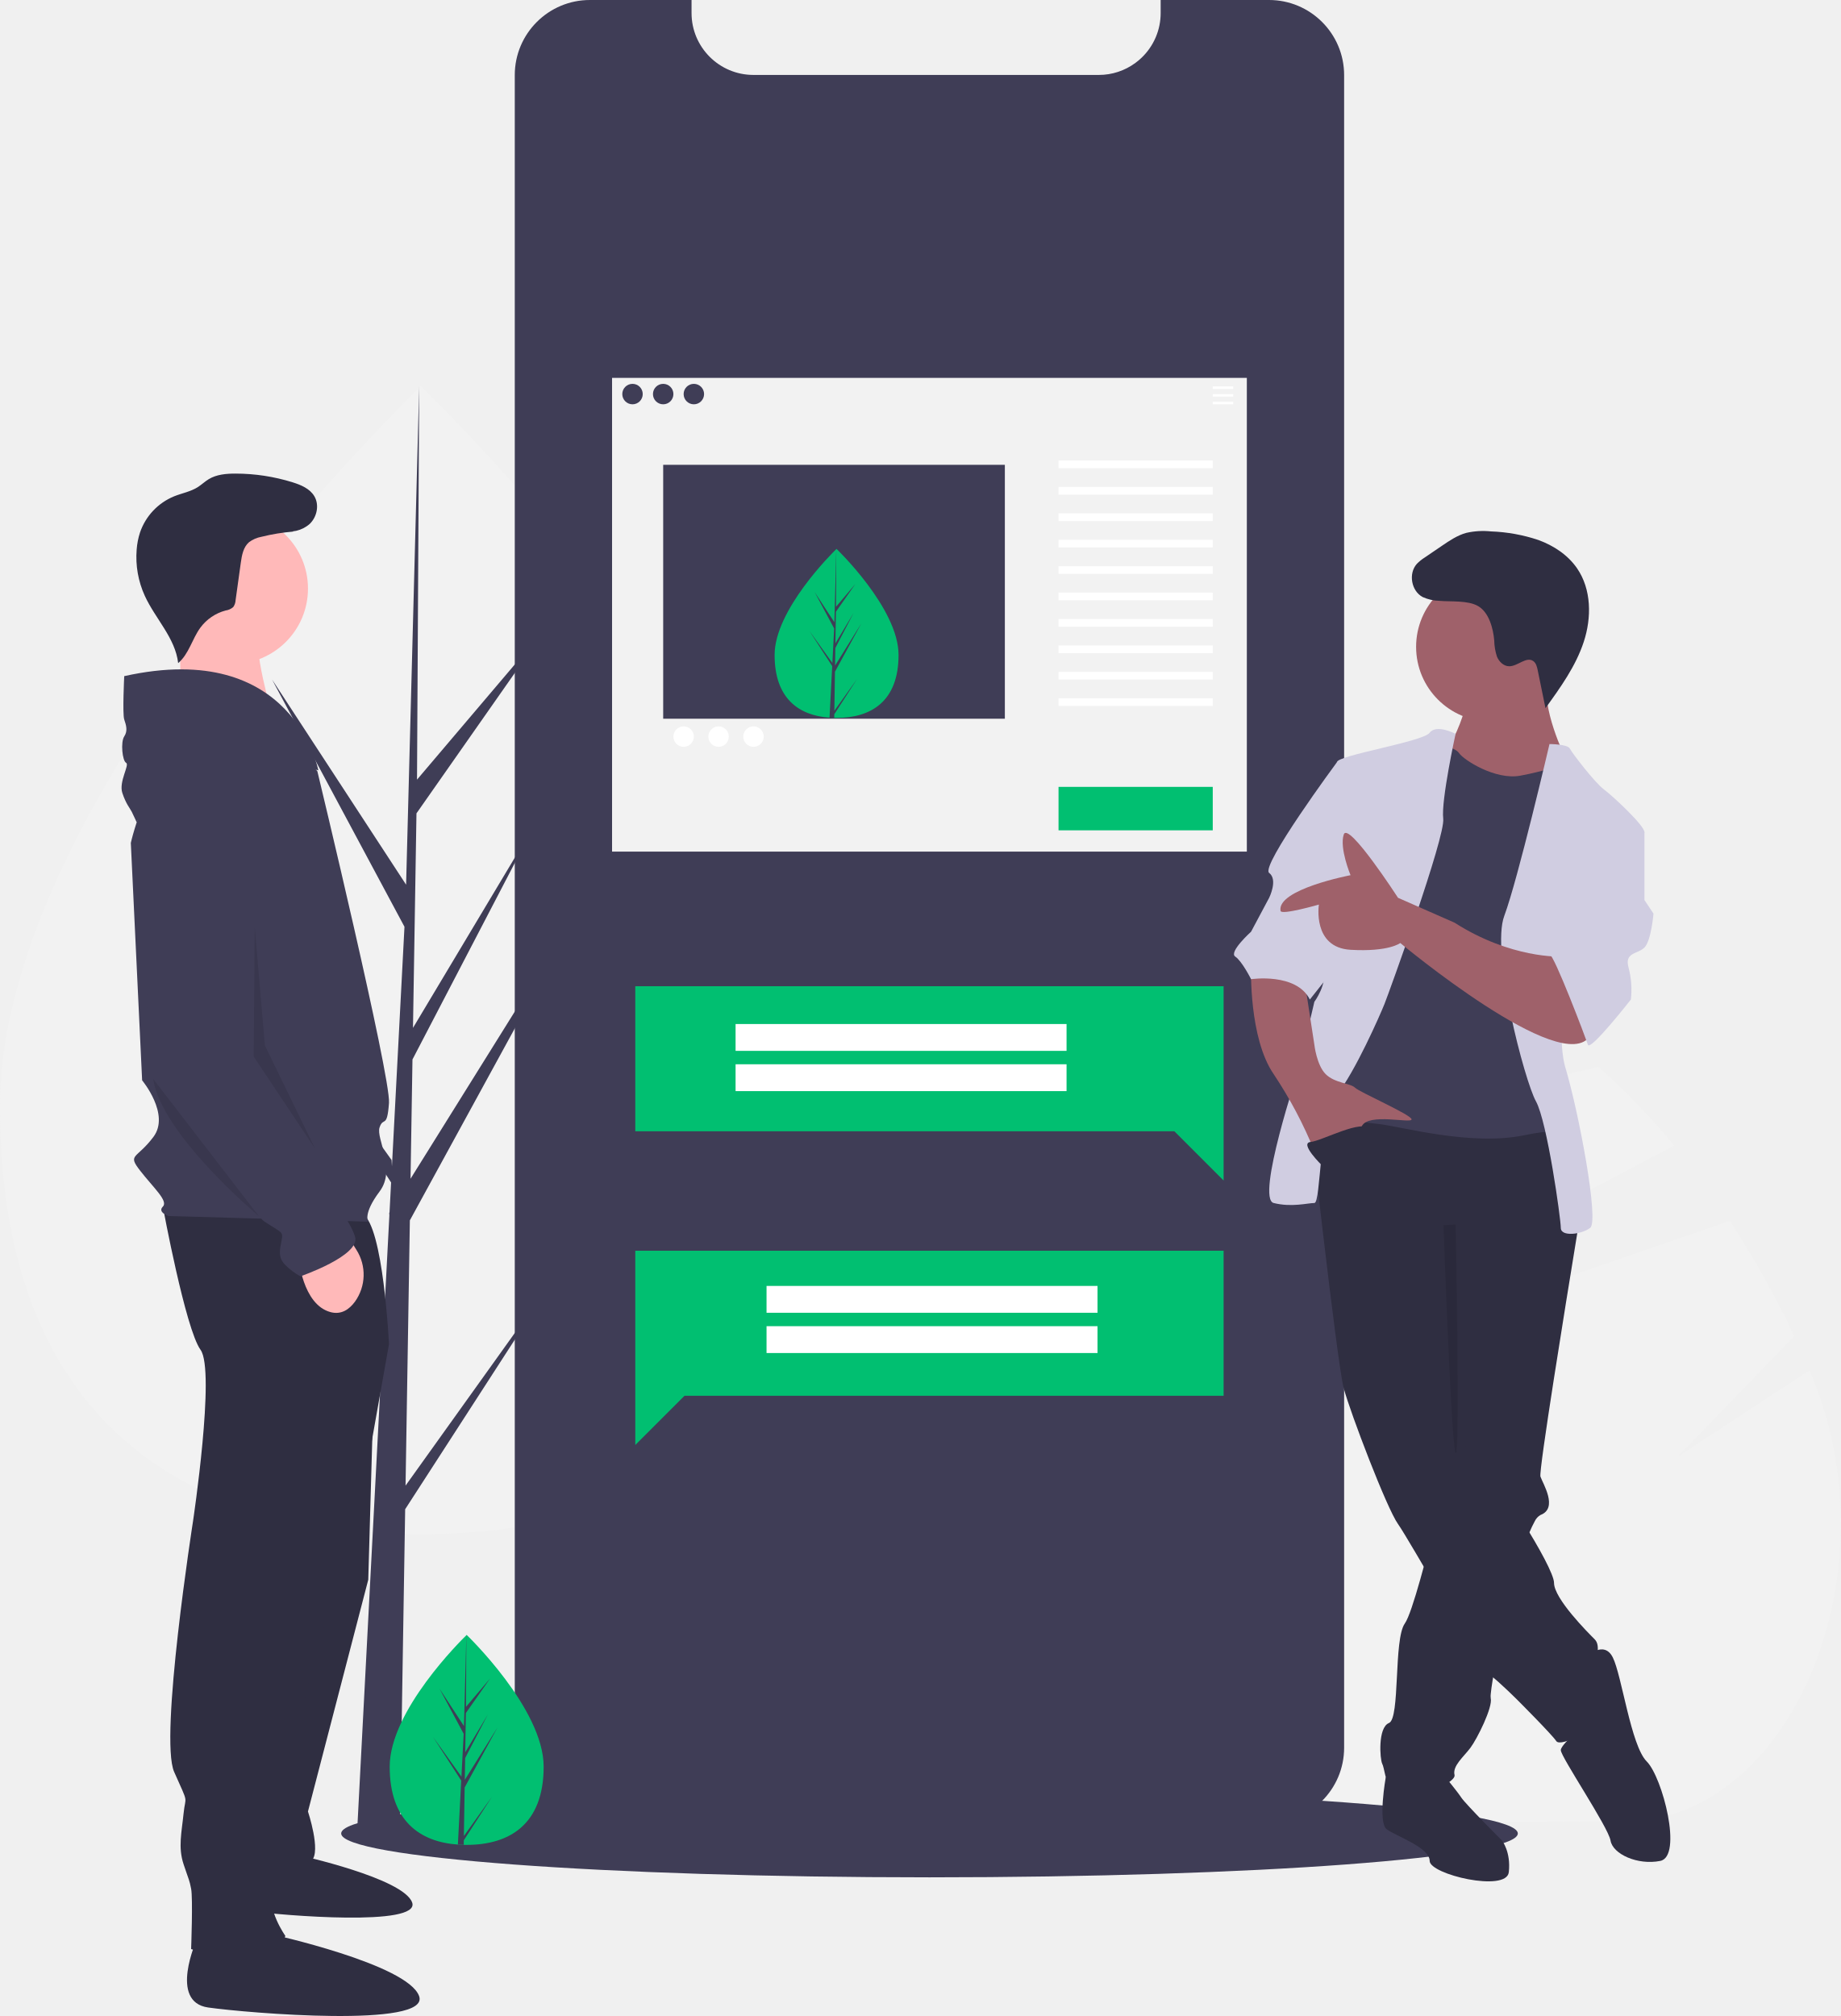
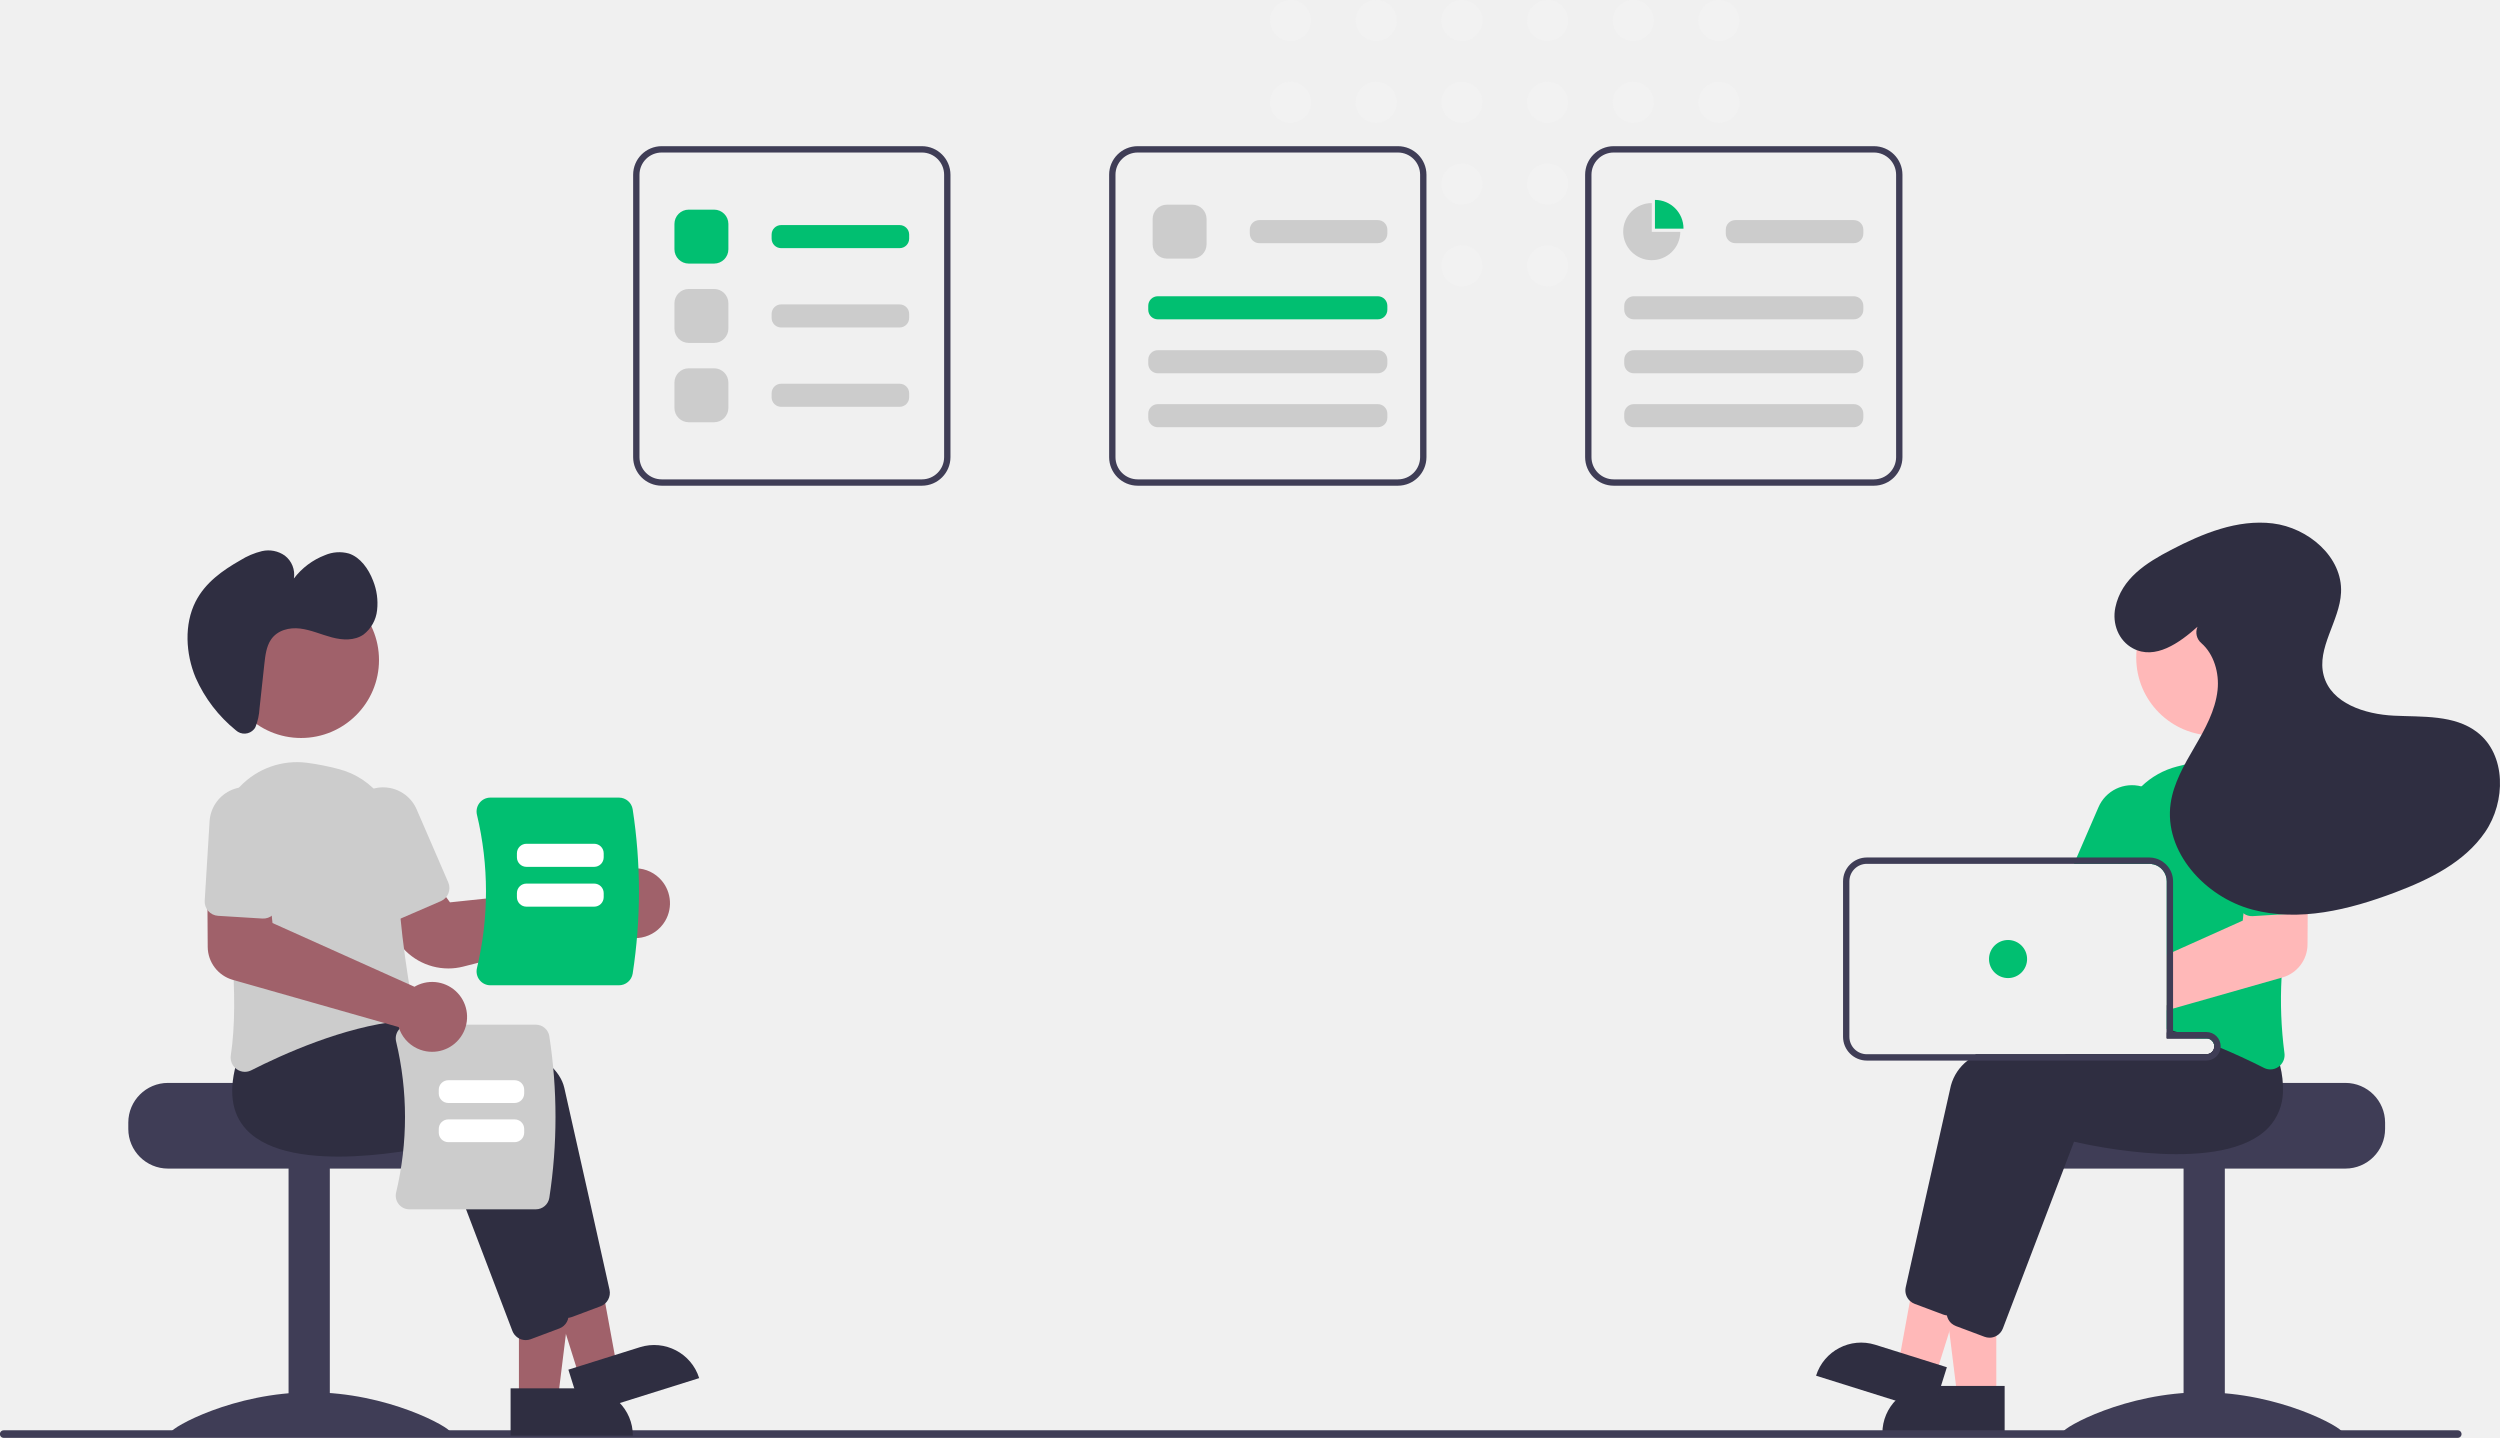
- <svg xmlns="http://www.w3.org/2000/svg" id="b3476446-c29b-489b-91f9-6dd64a8ef5f6" data-name="Layer 1" width="713.367" height="781.276" viewBox="0 0 713.367 781.276">
-   <path d="M872.748,765.287l-229.215.759c-60.81-18.272-110.632-81.736-110.947-176.887a269.465,269.465,0,0,1,3.238-42.812l184.622-41.478,142.424-31.995a283.261,283.261,0,0,1,29.256,30.419l-136.191,71.912L691.689,609.132l72.194-24.907,149.843-51.694a363.37,363.37,0,0,1,24.916,44.672L893.432,623.928l51.144-33.482q.328.769.653,1.541C977.643,668.937,937.426,765.073,872.748,765.287Z" transform="translate(-243.3163 -59.36223)" fill="#f2f2f2" />
-   <path d="M835.08,451.338c-34.663,9.955-77.279,22.533-121.095,35.607-63.351,18.908-129.209,38.861-177.155,53.447l.031-.171a65.899,65.899,0,0,1,12.16-28.225c35.517-46.179,80.743-78.439,131.077-90.419h.004a188.907,188.907,0,0,1,43.202-5.154C763.349,416.291,801.281,428.851,835.08,451.338Z" transform="translate(-243.3163 -59.36223)" fill="#f2f2f2" />
-   <ellipse cx="360.217" cy="710.536" rx="228" ry="17" fill="#3f3d56" />
-   <path d="M569.533,488.16c0,122.839-73.026,165.73-163.108,165.73S243.316,610.999,243.316,488.16,406.425,209.049,406.425,209.049,569.533,365.321,569.533,488.16Z" transform="translate(-243.3163 -59.36223)" fill="#f2f2f2" />
-   <polygon points="157.167 575.737 158.837 472.932 228.358 345.747 159.099 456.805 159.85 410.579 207.763 318.562 160.048 398.346 160.048 398.347 161.399 315.208 212.706 241.951 161.611 302.134 162.455 149.687 157.152 351.5 157.588 343.174 105.424 263.329 156.751 359.156 151.891 452.008 151.746 449.543 91.61 365.517 151.564 458.25 150.956 469.862 150.847 470.036 150.897 470.99 138.566 706.562 155.041 706.562 157.018 584.884 216.825 492.38 157.167 575.737" fill="#3f3d56" />
-   <path d="M764.22,88.492V736.692a29.139,29.139,0,0,1-29.13,29.11h-263.15a29.079,29.079,0,0,1-29.13-29.11V88.492a29.127,29.127,0,0,1,29.13-29.13h39.38v5.05a23.987,23.987,0,0,0,23.98,23.99h133.84a23.789,23.789,0,0,0,14.22-4.68,22.285,22.285,0,0,0,2.36-1.98,23.917,23.917,0,0,0,7.4-17.33v-5.05h41.97A29.121,29.121,0,0,1,764.22,88.492Z" transform="translate(-243.3163 -59.36223)" fill="#3f3d56" />
-   <path d="M591.543,313.163c.009,18.089-10.742,24.41-24.006,24.416q-.462 0-.92-.01-.922-.019-1.825-.083c-11.972-.842-21.277-7.477-21.285-24.3-.008-17.41,22.232-39.391,23.9-41.017l.003-.001c.063-.062.096-.093.096-.093S591.534,295.075,591.543,313.163Z" transform="translate(-243.3163 -59.36223)" fill="#01bf71" />
-   <path d="M566.661,334.812l8.779-12.278-8.8,13.625-.023,1.409q-.922-.019-1.825-.083l.938-18.097-.007-.14.016-.027.089-1.71-8.835-13.651,8.861,12.37.022.363.708-13.673-7.565-14.107,7.657,11.704.731-28.348.003-.094,0,.093-.113,22.356,7.518-8.866-7.55,10.792-.193,12.243,7.022-11.752L567.044,310.492l-.107,6.808L577.127,300.94l-10.229,18.734Z" transform="translate(-243.3163 -59.36223)" fill="#3f3d56" />
-   <polygon points="474.198 484.701 246.198 484.701 246.198 506.979 246.198 540.906 246.198 559.994 265.287 540.906 474.198 540.906 474.198 484.701" fill="#01bf71" />
-   <rect x="297.065" y="498.348" width="128.267" height="10.4" fill="#fff" />
-   <rect x="297.065" y="513.948" width="128.267" height="10.4" fill="#fff" />
-   <polygon points="246.198 382.201 474.198 382.201 474.198 404.479 474.198 438.406 474.198 457.494 455.11 438.406 246.198 438.406 246.198 382.201" fill="#01bf71" />
-   <rect x="285.065" y="396.848" width="128.267" height="10.4" fill="#fff" />
-   <rect x="285.065" y="412.448" width="128.267" height="10.4" fill="#fff" />
-   <path d="M480.515,205.808V389.4h246V205.808Zm31.699,2.311a3.962,3.962,0,1,1-3.962,3.962A3.962,3.962,0,0,1,512.214,208.119Zm-23.774,7.925a3.962,3.962,0,1,1,3.962-3.962A3.962,3.962,0,0,1,488.439,216.044Zm7.925-3.962a3.962,3.962,0,1,1,3.962,3.962A3.962,3.962,0,0,1,496.364,212.082ZM632.737,337.889H500.327v-98.4H632.737Z" transform="translate(-243.3163 -59.36223)" fill="#f2f2f2" />
-   <rect x="469.99" y="149.748" width="7.925" height="0.991" fill="#fff" />
-   <rect x="469.99" y="152.72" width="7.925" height="0.991" fill="#fff" />
-   <rect x="469.99" y="155.691" width="7.925" height="0.991" fill="#fff" />
-   <rect x="410.224" y="178.475" width="59.766" height="2.972" fill="#fff" />
-   <rect x="410.224" y="188.712" width="59.766" height="2.972" fill="#fff" />
-   <rect x="410.224" y="198.948" width="59.766" height="2.972" fill="#fff" />
-   <rect x="410.224" y="209.184" width="59.766" height="2.972" fill="#fff" />
-   <rect x="410.224" y="219.42" width="59.766" height="2.972" fill="#fff" />
-   <rect x="410.224" y="229.656" width="59.766" height="2.972" fill="#fff" />
-   <rect x="410.224" y="239.893" width="59.766" height="2.972" fill="#fff" />
-   <rect x="410.224" y="250.129" width="59.766" height="2.972" fill="#fff" />
-   <rect x="410.224" y="260.365" width="59.766" height="2.972" fill="#fff" />
-   <rect x="410.224" y="270.601" width="59.766" height="2.972" fill="#fff" />
-   <circle cx="264.935" cy="285.461" r="3.962" fill="#fff" />
-   <circle cx="278.473" cy="285.461" r="3.962" fill="#fff" />
-   <circle cx="292.012" cy="285.461" r="3.962" fill="#fff" />
-   <rect x="410.224" y="304.942" width="59.766" height="16.84" fill="#01bf71" />
-   <path d="M388.223,594.882l-2.191,76.68-23.369,89.826s5.112,15.336,1.461,18.988-20.448,10.224-20.448,10.224L357.551,599.264Z" transform="translate(-243.3163 -59.36223)" fill="#2f2e41" />
-   <path d="M337.486,780.001s-8.334,18.334,3.334,20.001,65.559,6.111,62.226-3.334-43.892-18.334-43.892-18.334Z" transform="translate(-243.3163 -59.36223)" fill="#2f2e41" />
-   <path d="M306.431,526.965s8.763,47.469,14.606,55.502-2.921,66.456-2.921,66.456-13.145,83.983-7.303,97.128,4.382,8.763,3.651,16.066-2.191,13.145,0,19.718,2.191,5.842,2.921,9.494,0,23.369,0,23.369,31.402,10.954,36.514-5.112c0,0-7.303-10.224-5.112-18.257a97.258,97.258,0,0,0,3.651-24.83V751.164L386.032,625.554l8.033-45.278s-2.191-46.008-10.224-50.39S306.431,526.965,306.431,526.965Z" transform="translate(-243.3163 -59.36223)" fill="#2f2e41" />
-   <path d="M319.576,811.048s-10.954,24.1,4.382,26.29,86.174,8.033,81.792-4.382-57.693-24.1-57.693-24.1Z" transform="translate(-243.3163 -59.36223)" fill="#2f2e41" />
-   <circle cx="90.143" cy="228.099" r="29.212" fill="#ffb9b9" />
-   <path d="M312.932,300.37l.544,37.305,35.814.121s-9.089-29.203-5.018-35.31S312.932,300.37,312.932,300.37Z" transform="translate(-243.3163 -59.36223)" fill="#ffb9b9" />
-   <path d="M366.314,358.269s-25.56-32.863-45.278-18.988-27.021,46.738-27.021,46.738l4.382,92.016s10.954,13.145,4.382,21.909-10.224,6.573-5.112,13.145,10.954,11.685,8.763,13.875,2.191,3.651,2.191,3.651l77.411,2.191s-2.191-2.921,4.382-11.685-1.461-20.448,0-24.83,2.921.73,3.651-9.494S366.314,358.269,366.314,358.269Z" transform="translate(-243.3163 -59.36223)" fill="#3f3d56" />
-   <path d="M359.011,546.683s1.461,18.257,12.415,21.178c4.108,1.095,7.189-.993,9.435-4.031a17.935,17.935,0,0,0,.573-20.121l-2.706-4.329Z" transform="translate(-243.3163 -59.36223)" fill="#ffb9b9" />
-   <path d="M291.46,321.389s-.73,14.606,0,16.797,1.461,4.382,0,6.573-.73,9.494.73,10.224-2.921,7.303-1.461,11.685,2.921,5.842,3.651,7.303,1.907,4.077,1.907,4.077,21.463-45.704,38.989-34.75,31.402,14.606,31.402,14.606S357.186,306.783,291.46,321.389Z" transform="translate(-243.3163 -59.36223)" fill="#3f3d56" />
-   <path d="M323.227,355.348s-23.369,2.191-21.909,32.863-2.191,78.871-2.191,78.871,40.166,61.344,46.738,65.726,7.303,3.651,6.573,7.303-1.461,6.573,1.461,9.494a25.217,25.217,0,0,0,5.842,4.382s23.369-8.033,21.178-15.336-12.415-18.988-12.415-18.988-17.527-28.481-18.257-32.863-.73-3.651-2.921-5.842-8.033-10.954-8.033-15.336V451.746l6.123-74.151a21.496,21.496,0,0,0-5.701-16.648C336.24,357.311,330.987,354.416,323.227,355.348Z" transform="translate(-243.3163 -59.36223)" fill="#3f3d56" />
-   <path d="M352.298,264.934a11.903,11.903,0,0,0,11.03-2.525c2.855-2.713,3.814-7.412,1.783-10.786-1.754-2.913-5.165-4.338-8.411-5.351a74.47,74.47,0,0,0-22.117-3.374c-3.576-.001-7.309.304-10.369,2.154-1.514.915-2.796,2.173-4.293,3.116-2.752,1.734-6.057,2.311-9.079,3.516a23.29,23.29,0,0,0-13.273,14.056,28.065,28.065,0,0,0-1.29,6.602,36.175,36.175,0,0,0,3.156,17.931c4.075,8.885,11.831,16.356,12.926,26.069,4.175-3.505,5.399-9.383,8.632-13.772a17.856,17.856,0,0,1,9.748-6.616,5.676,5.676,0,0,0,2.952-1.319,4.89,4.89,0,0,0,.924-2.66l2.004-14.431c.408-2.937.959-6.147,3.213-8.073a11.423,11.423,0,0,1,4.786-2.077,77.185,77.185,0,0,1,12.492-2.037" transform="translate(-243.3163 -59.36223)" fill="#2f2e41" />
-   <path d="M302.68,477.514l40.996,53.201S305.926,499.159,302.68,477.514Z" transform="translate(-243.3163 -59.36223)" opacity="0.1" />
-   <polygon points="98.713 359.249 98.325 409.493 122.135 445.208 102.654 405.164 98.713 359.249" opacity="0.1" />
-   <path d="M785.104,751.623l-4.745-3.525s-3.141,17.544.364,20.172,16.647,7.009,16.647,12.266,29.789,12.266,30.666,4.381-2.628-12.266-2.628-12.266-14.019-14.019-15.771-16.647-6.133-7.885-6.133-7.885Z" transform="translate(-243.3163 -59.36223)" fill="#2f2e41" />
-   <path d="M855.197,533.459s-.131.771-.359,2.182c-.21,1.253-.499,3.023-.85,5.204-3.68,22.456-14.413,88.562-13.686,90.744.876,2.628,7.009,12.266,0,14.895a5.435,5.435,0,0,0-2.182,2.374,50.924,50.924,0,0,0-3.706,8.744c-4.179,12.126-8.648,31.533-11.232,44.973-1.13,5.905-1.901,10.654-2.129,13.142a7.146,7.146,0,0,0-.026,1.735c.876,3.505-5.257,15.771-7.885,19.276s-7.009,7.009-6.133,10.514-21.904,13.142-24.532,7.009-2.628-9.638-3.505-11.39-1.752-14.019,2.628-15.771,1.752-32.418,6.133-38.551c1.463-2.041,3.697-8.954,6.037-17.269.92-3.259,1.849-6.729,2.76-10.207,3.697-14.255,6.974-28.598,6.974-28.598l-.876-102.511,48.189-6.133,1.235,2.725,2.462,5.406Z" transform="translate(-243.3163 -59.36223)" fill="#2f2e41" />
-   <path d="M857.826,701.682s7.009-7.009,10.514,0,7.009,34.17,13.142,40.303,14.019,36.799,5.257,38.551-18.399-2.628-19.276-7.885-19.276-32.418-19.276-35.046S860.454,725.338,860.454,725.338Z" transform="translate(-243.3163 -59.36223)" fill="#2f2e41" />
-   <path d="M750.058,485.27s11.39,102.511,14.019,112.149,16.647,46.436,21.028,52.57,32.418,56.074,35.923,58.703,10.514,9.638,10.514,9.638,13.142,13.142,14.895,15.771,16.647-5.257,17.523-10.514-.876-14.019-1.752-17.523,1.752-8.762-.876-11.39-15.771-15.771-15.771-21.904-22.78-42.056-31.542-49.941-7.009-21.028-7.009-21.028V548.354l48.189-14.895s-2.628-42.056-8.762-42.056S759.696,477.385,750.058,485.27Z" transform="translate(-243.3163 -59.36223)" fill="#2f2e41" />
-   <circle cx="577.711" cy="250.676" r="28.913" fill="#9f616a" />
-   <path d="M811.389,332.818s-3.505,13.142-7.885,16.647,11.39,18.399,11.39,18.399l29.789,1.752,5.257-16.647s-9.638-19.276-7.009-31.542S811.389,332.818,811.389,332.818Z" transform="translate(-243.3163 -59.36223)" fill="#9f616a" />
-   <path d="M799.123,347.713s7.885.876,9.638,3.505,14.019,10.514,23.656,8.762,15.771-4.381,17.523-3.505,5.257,19.276,5.257,19.276l-9.638,28.037,1.752,77.102,2.628,21.028s5.257-7.009-15.771-2.628-48.189-3.505-56.95-4.381-23.656-3.505-24.532-8.762S755.315,461.614,755.315,461.614l14.019-58.703L778.095,371.37Z" transform="translate(-243.3163 -59.36223)" fill="#3f3d56" />
-   <path d="M807.41,343.759s-7.411-3.931-10.04-.426-35.923,8.762-35.923,11.39-7.009,73.597-5.257,79.731-3.505,13.142-3.505,13.142l-6.133,26.285s-16.647,49.941-9.638,51.693,13.142,0,15.771,0,1.752-33.294,8.762-42.056,16.647-30.666,18.399-35.046,23.656-64.836,22.78-71.845S807.41,343.759,807.41,343.759Z" transform="translate(-243.3163 -59.36223)" fill="#d0cde1" />
-   <path d="M843.807,347.713s7.009,0,7.885,1.752,9.638,13.142,13.142,15.771,15.771,14.019,15.771,16.647-25.409,21.904-25.409,21.904-10.514,51.693-5.257,69.217,13.142,59.579,9.638,62.207-11.39,3.505-11.39,0-5.257-41.18-9.638-49.065-17.523-57.827-12.266-71.845S843.807,347.713,843.807,347.713Z" transform="translate(-243.3163 -59.36223)" fill="#d0cde1" />
-   <path d="M728.154,434.453s-.876,27.161,8.762,41.18A166.505,166.505,0,0,1,752.686,505.422s15.771-4.381,18.399-9.638,19.276-.876,19.276-2.628-20.152-10.514-21.904-12.266-7.885-1.752-11.39-5.257-4.381-11.39-4.381-11.39l-3.505-22.78Z" transform="translate(-243.3163 -59.36223)" fill="#9f616a" />
-   <path d="M801.113,292.211a16.662,16.662,0,0,1-6.484-1.485c-4.405-2.375-5.573-9.14-2.22-12.855a16.613,16.613,0,0,1,3.08-2.477l6.66-4.533c2.946-2.005,5.961-4.043,9.396-4.988a29.332,29.332,0,0,1,9.606-.567A64.906,64.906,0,0,1,839.551,268.652c5.873,2.156,11.352,5.763,14.909,10.909,5.639,8.159,5.716,19.163,2.611,28.582s-9.005,17.621-14.818,25.657l-3.016-14.717c-.269-1.311-.616-2.747-1.706-3.523-2.71-1.928-6.024,2.031-9.35,2.005-2.137-.016-3.931-1.774-4.741-3.752a21.379,21.379,0,0,1-1.05-6.296c-.397-4.509-1.973-10.782-6.242-13.268C812.168,291.933,805.585,292.617,801.113,292.211Z" transform="translate(-243.3163 -59.36223)" fill="#2f2e41" />
-   <path d="M802.735,534.166s2.959,85.595,4.712,88.223,0-88.492,0-88.492Z" transform="translate(-243.3163 -59.36223)" opacity="0.1" />
-   <path d="M768.457,354.722h-7.009s-29.789,40.303-26.285,42.932,0,9.638,0,9.638l-7.009,13.142s-8.762,7.885-6.133,9.638,6.133,8.762,6.133,8.762,17.523-2.628,22.78,7.885l11.364-14.346Z" transform="translate(-243.3163 -59.36223)" fill="#d0cde1" />
-   <path d="M848.188,430.072s-19.276.876-41.18-13.142l-21.904-9.638s-19.276-29.789-21.028-24.532,2.628,15.771,2.628,15.771S738,404,739.583,412.381c.326,1.726,14.855-2.461,14.855-2.461s-2.628,16.647,12.266,17.523,19.276-2.628,19.276-2.628,63.084,52.57,73.597,35.923S848.188,430.072,848.188,430.072Z" transform="translate(-243.3163 -59.36223)" fill="#9f616a" />
-   <path d="M870.968,378.379l9.638,3.505v26.285l3.505,5.257s-.876,10.514-3.505,13.142-7.885,1.752-6.133,7.885a33.209,33.209,0,0,1,.876,12.266s-15.771,20.152-16.647,17.523-13.142-35.046-14.895-35.046,17.523-50.817,17.523-50.817Z" transform="translate(-243.3163 -59.36223)" fill="#d0cde1" />
-   <path d="M755.753,511.117s-9.059-8.762-4.53-9.2,20.301-9.2,22.929-4.819S755.753,511.117,755.753,511.117Z" transform="translate(-243.3163 -59.36223)" fill="#2f2e41" />
-   <path d="M454.006,744.009c0,22.469-13.356,30.314-29.834,30.314q-.573,0-1.143-.013c-.763-.016-1.52-.053-2.267-.104-14.871-1.052-26.424-9.301-26.424-30.197,0-21.625,27.634-48.912,29.71-50.932l.004-.004c.08-.078.12-.116.12-.116S454.006,721.541,454.006,744.009Z" transform="translate(-243.3163 -59.36223)" fill="#01bf71" />
-   <path d="M423.085,770.886,433.997,755.639,423.058,772.56l-.029,1.75c-.763-.016-1.52-.053-2.267-.104l1.176-22.479-.009-.175.02-.033.111-2.123L411.094,732.434l11.001,15.37.025.451.889-16.985-9.388-17.528,9.503,14.547.925-35.212.004-.12v.116l-.154,27.767,9.347-11.008-9.385,13.4L423.613,738.44l8.727-14.594-8.763,16.832-.138,8.454,12.669-20.313-12.717,23.263Z" transform="translate(-243.3163 -59.36223)" fill="#3f3d56" />
+ <svg xmlns="http://www.w3.org/2000/svg" id="bf042621-51ff-4860-a13c-709397cb72f6" data-name="Layer 1" width="787.827" height="453.112" viewBox="0 0 787.827 453.112">
+   <circle cx="406.691" cy="6.467" r="6.467" fill="#f2f2f2" />
+   <circle cx="406.691" cy="32.24" r="6.467" fill="#f2f2f2" />
+   <circle cx="433.691" cy="6.467" r="6.467" fill="#f2f2f2" />
+   <circle cx="433.691" cy="32.24" r="6.467" fill="#f2f2f2" />
+   <circle cx="460.691" cy="6.467" r="6.467" fill="#f2f2f2" />
+   <circle cx="460.691" cy="32.24" r="6.467" fill="#f2f2f2" />
+   <circle cx="460.691" cy="58.013" r="6.467" fill="#f2f2f2" />
+   <circle cx="460.691" cy="83.787" r="6.467" fill="#f2f2f2" />
+   <circle cx="487.691" cy="6.467" r="6.467" fill="#f2f2f2" />
+   <circle cx="487.691" cy="32.24" r="6.467" fill="#f2f2f2" />
+   <circle cx="487.691" cy="58.013" r="6.467" fill="#f2f2f2" />
+   <circle cx="487.691" cy="83.787" r="6.467" fill="#f2f2f2" />
+   <circle cx="514.691" cy="6.467" r="6.467" fill="#f2f2f2" />
+   <circle cx="514.691" cy="32.24" r="6.467" fill="#f2f2f2" />
+   <circle cx="541.691" cy="6.467" r="6.467" fill="#f2f2f2" />
+   <circle cx="541.691" cy="32.24" r="6.467" fill="#f2f2f2" />
+   <path d="M945.2,564.702H897.191c0,1.38-49.48,2.5-49.48,2.5a12.86,12.86,0,0,0-2.11,2,12.41,12.41,0,0,0-2.9,8v2a12.505,12.505,0,0,0,12.5,12.5h90a12.511,12.511,0,0,0,12.5-12.5v-2A12.517,12.517,0,0,0,945.2,564.702Z" transform="translate(-206.0863 -223.444)" fill="#3f3d56" />
+   <rect x="688.109" y="367.762" width="13" height="84" fill="#3f3d56" />
+   <path d="M944.196,674.749c0,1.405-19.699.543-44,.543s-44,.861-44-.543,19.699-12.543,44-12.543S944.196,673.345,944.196,674.749Z" transform="translate(-206.0863 -223.444)" fill="#3f3d56" />
+   <polygon points="629.1 440.257 616.84 440.256 611.007 392.968 629.102 392.969 629.1 440.257" fill="#ffb8b8" />
+   <path d="M608.083,436.753h23.644a0,0,0,0,1,0,0v14.887a0,0,0,0,1,0,0H593.196a0,0,0,0,1,0,0v0A14.887,14.887,0,0,1,608.083,436.753Z" fill="#2f2e41" />
+   <polygon points="609.962 433.414 598.265 429.743 606.857 382.878 624.121 388.296 609.962 433.414" fill="#ffb8b8" />
+   <path d="M794.615,648.193h23.644a0,0,0,0,1,0,0v14.887a0,0,0,0,1,0,0H779.728a0,0,0,0,1,0,0v0A14.887,14.887,0,0,1,794.615,648.193Z" transform="translate(26.87877 -432.5975) rotate(17.42262)" fill="#2f2e41" />
+   <path d="M912.367,556.505a37.871,37.871,0,0,0-1.52-7.02l-2.29-2.88-5.96-7.48-.26.01c-.44.02-2.271.12-5.1.34h-.03c-1.75.14-3.89.32-6.32.55-.64.07-1.31.13-2,.2v10.44h12.5a2.504,2.504,0,0,1,2.48,2.18c.01.11.02.21.02.32a2.501,2.501,0,0,1-2.5,2.5h-72.6a28.406,28.406,0,0,0-2.66,2,14.882,14.882,0,0,0-5.25,7.86c-4.24,18.64-11.97,53.4-14.25,63.61a4.538,4.538,0,0,0,1.35,4.28,4.436,4.436,0,0,0,1.47.91l9.02,3.38a4.793,4.793,0,0,0,1.15.27c.05,0,.09.01.14.01a2.614,2.614,0,0,0,.28.01,4.532,4.532,0,0,0,4.21-2.9l7.12-18.68,10.97-28.8,4.34-11.39c5.03,1.18,47.23,10.52,61.36-4.53a16.068,16.068,0,0,0,3.24-5.11A20.802,20.802,0,0,0,912.367,556.505Z" transform="translate(-206.0863 -223.444)" fill="#2f2e41" />
+   <path d="M924.607,559.225c-.22-.89-.47-1.81-.76-2.74l-8.25-10.36-.26.01c-.521.03-2.99.16-6.78.47-4.3.36-10.31.94-17.06,1.85-.2.02-.41.05-.61.08-.66.09-1.33.18-2,.28v1.85h12.5a2.504,2.504,0,0,1,2.48,2.18c.01.11.02.21.02.32a2.501,2.501,0,0,1-2.5,2.5H857.207c-1.93.63-3.79,1.29-5.57,2-9.34,3.7-16.33,8.55-17.76,14.86-.48,2.12-1.01,4.45-1.57,6.93-2.08,9.22-4.61,20.51-6.9,30.77v.01c-.47,2.12-.94,4.18-1.39,6.18-1.91,8.6-3.53,15.89-4.39,19.72-.02.11-.04.21-.06.32v.02a4.667,4.667,0,0,0,.28,2.29l.01.01v.01a4.43,4.43,0,0,0,1.3,1.79,4.593,4.593,0,0,0,1.29.75l9.02,3.38a4.58,4.58,0,0,0,1.57.29,4.435,4.435,0,0,0,2.15-.55,4.501,4.501,0,0,0,2.06-2.35l19.42-50.96,3.01-7.91c5.03,1.18,47.23,10.51,61.36-4.53a16.891,16.891,0,0,0,4.48-11.07A29.686,29.686,0,0,0,924.607,559.225Z" transform="translate(-206.0863 -223.444)" fill="#2f2e41" />
+   <path d="M923.497,471.005c-.16-.19-.33-.38-.51-.56a24.472,24.472,0,0,0-20.97-7.39,79.362,79.362,0,0,0-9.91,1.95,24.981,24.981,0,0,0-11.18,6.27,24.414,24.414,0,0,0-7.41,18.2c.04,1.37.05,2.77.03,4.19,0,.66-.01,1.33-.02,2h9.86a5.32,5.32,0,0,1,1.27.15,5.511,5.511,0,0,1,4.23,5.35v46.52c.67.19,1.34.38,2,.58.21.07.41.13.61.19.23.07.46.14.68.21q3.045.945,5.95,2h3.26a2.504,2.504,0,0,1,2.48,2.18c.68.27,1.34.54,1.99.81,2.31.96,4.5,1.92,6.51,2.85,2.71,1.24,5.12,2.42,7.14,3.45a4.587,4.587,0,0,0,2.05.5,4.404,4.404,0,0,0,2.6-.86,5.531,5.531,0,0,0,.45-.37,4.505,4.505,0,0,0,1.37-3.98,128.087,128.087,0,0,1-.9-23.7c.28-6.65.88-13.47,1.66-20.06.42-3.57.89-7.07,1.38-10.44.47-3.22.97-6.31,1.46-9.23A24.607,24.607,0,0,0,923.497,471.005Z" transform="translate(-206.0863 -223.444)" fill="#01bf71" />
+   <path d="M882.507,471.825a11.859,11.859,0,0,0-1.58-.55,11.499,11.499,0,0,0-13.54,6.53l-6.87,15.86-.86,2h23.73a5.32,5.32,0,0,1,1.27.15l.8-1.85,3.04-7.02A11.512,11.512,0,0,0,882.507,471.825Z" transform="translate(-206.0863 -223.444)" fill="#01bf71" />
+   <circle cx="697.756" cy="207.242" r="24.561" fill="#ffb8b8" />
+   <path d="M928.117,501.045l-14.02.38-1.02,9.85-.23,2.28-21.96,9.86-2,.9v17.53l2-.57,6.32-1.8h.03l27.84-7.93.32-.09a10.879,10.879,0,0,0,7.86-10.35l.07-11.63.06-8.57Z" transform="translate(-206.0863 -223.444)" fill="#ffb8b8" />
+   <path d="M932.677,481.565a11.502,11.502,0,0,0-22.96,1.41l1.53,24.96a4.486,4.486,0,0,0,1.83,3.34,4.435,4.435,0,0,0,2.94.87l10.72-.66,3.25-.2a4.385,4.385,0,0,0,3.1-1.51,3.137,3.137,0,0,0,.24-.3,4.469,4.469,0,0,0,.88-2.96Z" transform="translate(-206.0863 -223.444)" fill="#01bf71" />
+   <path d="M892.177,548.665h-1.29v-.13c-.66.09-1.33.18-2,.28v1.85h9.24Q895.217,549.615,892.177,548.665Zm0,0h-1.29v-.13c-.66.09-1.33.18-2,.28v1.85h9.24Q895.217,549.615,892.177,548.665Zm9.21,0h-10.5v-47.5a7.511,7.511,0,0,0-5.43-7.2,7.051,7.051,0,0,0-2.07-.3h-89a7.509,7.509,0,0,0-7.5,7.5v49a7.503,7.503,0,0,0,7.5,7.5h107a4.505,4.505,0,0,0,4.47-4.01,3.903,3.903,0,0,0,.03-.49A4.507,4.507,0,0,0,901.387,548.665Zm2.5,4.5a2.501,2.501,0,0,1-2.5,2.5h-107a5.503,5.503,0,0,1-5.5-5.5v-49a5.503,5.503,0,0,1,5.5-5.5h89a5.32,5.32,0,0,1,1.27.15,5.511,5.511,0,0,1,4.23,5.35v49.5h12.5a2.504,2.504,0,0,1,2.48,2.18C903.877,552.955,903.887,553.055,903.887,553.165Zm-11.71-4.5h-1.29v-.13c-.66.09-1.33.18-2,.28v1.85h9.24Q895.217,549.615,892.177,548.665Z" transform="translate(-206.0863 -223.444)" fill="#3f3d56" />
+   <circle cx="632.797" cy="302.223" r="6" fill="#01bf71" />
+   <path d="M898.598,420.943c-5.705,5.096-13.354,10.566-20.339,6.833-4.587-2.452-6.629-7.828-5.558-12.917,1.926-9.152,9.838-14.097,17.499-18.095,9.959-5.197,20.949-9.729,32.1-8.378s22.047,10.566,21.521,21.787c-.423,9.024-7.792,17.442-5.459,26.169,2.348,8.783,13.008,12.184,22.089,12.631s19.077-.327,26.28,5.219c9.189,7.076,9.042,21.872,2.5,31.449s-17.588,14.966-28.439,19.063c-14.376,5.428-30.177,9.349-45.017,5.359s-27.83-18.227-25.654-33.439c.919-6.425,4.3-12.193,7.562-17.805s6.544-11.463,7.229-17.917c.571-5.379-1.138-11.316-5.105-14.781a4.437,4.437,0,0,1-1.256-5.067Z" transform="translate(-206.0863 -223.444)" fill="#2f2e41" />
+   <path d="M207.277,676.556H980.571a1.191,1.191,0,1,0,0-2.381H207.277a1.191,1.191,0,1,0,0,2.381Z" transform="translate(-206.0863 -223.444)" fill="#3f3d56" />
+   <path d="M246.516,577.202v2a12.511,12.511,0,0,0,12.5,12.5h90a12.505,12.505,0,0,0,12.5-12.5v-2a12.41,12.41,0,0,0-2.9-8,12.86,12.86,0,0,0-2.11-2s-49.48-1.12-49.48-2.5H259.016A12.517,12.517,0,0,0,246.516,577.202Z" transform="translate(-206.0863 -223.444)" fill="#3f3d56" />
+   <rect x="297.021" y="591.206" width="13" height="84" transform="translate(400.9559 1042.968) rotate(-180)" fill="#3f3d56" />
+   <path d="M260.021,674.749c0,1.405,19.699.543,44,.543s44,.861,44-.543-19.699-12.543-44-12.543S260.021,673.345,260.021,674.749Z" transform="translate(-206.0863 -223.444)" fill="#3f3d56" />
+   <polygon points="163.53 441.018 175.79 441.018 181.622 393.73 163.528 393.731 163.53 441.018" fill="#a0616a" />
+   <path d="M366.99,660.959h38.531a0,0,0,0,1,0,0v14.887a0,0,0,0,1,0,0H381.876a14.887,14.887,0,0,1-14.887-14.887v0A0,0,0,0,1,366.99,660.959Z" transform="translate(566.4541 1113.343) rotate(179.9974)" fill="#2f2e41" />
+   <polygon points="182.668 434.176 194.365 430.505 185.773 383.64 168.509 389.058 182.668 434.176" fill="#a0616a" />
+   <path d="M386.544,648.955h38.531a0,0,0,0,1,0,0V663.841a0,0,0,0,1,0,0H401.43a14.887,14.887,0,0,1-14.887-14.887v0a0,0,0,0,1,0,0Z" transform="translate(783.451 937.7315) rotate(162.5774)" fill="#2f2e41" />
+   <path d="M380.552,635.855,358.125,576.984c-5.031,1.182-47.227,10.519-61.359-4.528-4.843-5.157-5.788-12.629-2.808-22.208l8.248-10.364.256.014c3.118.164,76.435,4.273,81.461,26.389,4.238,18.645,11.977,53.405,14.247,63.615a4.516,4.516,0,0,1-2.814,5.184l-9.019,3.382a4.462,4.462,0,0,1-1.572.286A4.513,4.513,0,0,1,380.552,635.855Z" transform="translate(-206.0863 -223.444)" fill="#2f2e41" />
+   <path d="M367.552,642.855,345.125,583.984c-5.032,1.182-47.227,10.518-61.359-4.528-4.843-5.157-5.788-12.629-2.808-22.208l8.248-10.364.256.014c3.118.164,76.435,4.273,81.461,26.389,4.238,18.645,11.977,53.405,14.247,63.615a4.516,4.516,0,0,1-2.814,5.184l-9.019,3.382a4.462,4.462,0,0,1-1.572.286A4.513,4.513,0,0,1,367.552,642.855Z" transform="translate(-206.0863 -223.444)" fill="#2f2e41" />
+   <path d="M347.379,528.637a19.196,19.196,0,0,1-16.485-9.372l-7.123-12.066,16.929-9.253,7.188,9.856,48.774-5.139a10.559,10.559,0,0,1,.799-1.234h0a11.016,11.016,0,0,1,7.873-4.314,10.893,10.893,0,0,1,8.493,3.012A11.023,11.023,0,0,1,415.688,513.692a11.004,11.004,0,0,1-16.113,3.151,10.402,10.402,0,0,1-.823-.7l-46.715,11.911A18.837,18.837,0,0,1,347.379,528.637Z" transform="translate(-206.0863 -223.444)" fill="#a0616a" />
+   <path d="M280.641,560.356a4.507,4.507,0,0,1-1.819-4.349c2.782-18.343-.419-44.619-3.595-63.433A24.795,24.795,0,0,1,302.787,463.813a79.868,79.868,0,0,1,9.913,1.954h0a24.596,24.596,0,0,1,18.582,24.468c-.475,18.154,3.211,40.806,4.818,49.701a4.519,4.519,0,0,1-.834,3.511,4.392,4.392,0,0,1-3.095,1.75c-17.808,1.817-37.012,10.502-46.875,15.517a4.501,4.501,0,0,1-2.05.501A4.429,4.429,0,0,1,280.641,560.356Z" transform="translate(-206.0863 -223.444)" fill="#ccc" />
+   <path d="M328.712,513.045a4.471,4.471,0,0,1-2.474-2.397l-9.931-22.942a11.5,11.5,0,1,1,21.107-9.136l9.932,22.942a4.506,4.506,0,0,1-2.342,5.917l-12.848,5.562a4.469,4.469,0,0,1-3.444.055Z" transform="translate(-206.0863 -223.444)" fill="#ccc" />
+   <circle cx="94.873" cy="208.003" r="24.561" fill="#a0616a" />
+   <path d="M286.117,453.268a3.974,3.974,0,0,1-5.69.327,44.426,44.426,0,0,1-12.672-16.549c-3.193-7.611-3.661-16.899-.027-24.033,3.072-6.031,8.587-9.87,14.092-13.007a22.993,22.993,0,0,1,6.848-2.894,8.994,8.994,0,0,1,7.154,1.407,7.544,7.544,0,0,1,2.878,7.227,22.354,22.354,0,0,1,9.802-7.357,11.365,11.365,0,0,1,7.554-.506c3.536,1.18,6.153,4.75,7.609,8.586a19.141,19.141,0,0,1,1.255,9.264,11.129,11.129,0,0,1-4.269,7.671c-2.884,1.99-6.599,1.788-9.953.907s-6.609-2.374-10.021-2.79-7.194.486-9.227,3.53c-1.432,2.143-1.769,4.967-2.061,7.658l-1.519,13.999a18.548,18.548,0,0,1-1.278,5.84A3.251,3.251,0,0,1,286.117,453.268Z" transform="translate(-206.0863 -223.444)" fill="#2f2e41" />
+   <path d="M374.954,604.538H335.082a4.247,4.247,0,0,1-3.355-1.626,4.318,4.318,0,0,1-.807-3.705,102.328,102.328,0,0,0-0-47.525,4.319,4.319,0,0,1,.807-3.705,4.247,4.247,0,0,1,3.355-1.626h39.873a4.303,4.303,0,0,1,4.237,3.606,167.506,167.506,0,0,1,0,50.975A4.303,4.303,0,0,1,374.954,604.538Z" transform="translate(-206.0863 -223.444)" fill="#ccc" />
+   <path d="M344.352,568.028v-1.172a3.003,3.003,0,0,1,3-3h20.924a3.003,3.003,0,0,1,3,3v1.172a3.003,3.003,0,0,1-3,3H347.352A3.003,3.003,0,0,1,344.352,568.028Z" transform="translate(-206.0863 -223.444)" fill="#fff" />
+   <path d="M344.352,580.373v-1.172a3.003,3.003,0,0,1,3-3h20.924a3.003,3.003,0,0,1,3,3v1.172a3.003,3.003,0,0,1-3,3H347.352A3.003,3.003,0,0,1,344.352,580.373Z" transform="translate(-206.0863 -223.444)" fill="#fff" />
+   <path d="M357.214,532.285a4.391,4.391,0,0,1-.821-3.766,104.001,104.001,0,0,0-0-48.306,4.392,4.392,0,0,1,.821-3.766,4.318,4.318,0,0,1,3.41-1.652H401.152a4.373,4.373,0,0,1,4.307,3.665,170.239,170.239,0,0,1,0,51.813,4.373,4.373,0,0,1-4.307,3.665H360.625A4.318,4.318,0,0,1,357.214,532.285Z" transform="translate(-206.0863 -223.444)" fill="#01bf71" />
+   <path d="M393.331,496.617H371.982a3.003,3.003,0,0,1-3-3v-1.274a3.003,3.003,0,0,1,3-3h21.349a3.003,3.003,0,0,1,3,3v1.274A3.003,3.003,0,0,1,393.331,496.617Z" transform="translate(-206.0863 -223.444)" fill="#fff" />
+   <path d="M393.331,509.164H371.982a3.003,3.003,0,0,1-3-3V504.89a3.003,3.003,0,0,1,3-3h21.349a3.003,3.003,0,0,1,3,3V506.164A3.003,3.003,0,0,1,393.331,509.164Z" transform="translate(-206.0863 -223.444)" fill="#fff" />
+   <path d="M338.619,554.283a11.019,11.019,0,0,1-6.534-6.158,10.259,10.259,0,0,1-.359-1.019l-52.322-14.893a10.88,10.88,0,0,1-7.861-10.343l-.128-20.202,19.286.516,1.257,12.134L336.699,534.406a10.567,10.567,0,0,1,1.312-.665h0a11.01,11.01,0,1,1,.609,20.541Z" transform="translate(-206.0863 -223.444)" fill="#a0616a" />
+   <path d="M271.716,510.538a4.471,4.471,0,0,1-1.12-3.258l1.534-24.953a11.5,11.5,0,1,1,22.956,1.412L293.552,508.692a4.506,4.506,0,0,1-4.768,4.215l-13.974-.859a4.469,4.469,0,0,1-3.095-1.511Z" transform="translate(-206.0863 -223.444)" fill="#ccc" />
+   <path d="M496.608,376.508h-82a9.01,9.01,0,0,1-9-9v-89a9.01,9.01,0,0,1,9-9h82a9.01,9.01,0,0,1,9,9v89A9.01,9.01,0,0,1,496.608,376.508Zm-82-105a7.008,7.008,0,0,0-7,7v89a7.008,7.008,0,0,0,7,7h82a7.008,7.008,0,0,0,7-7v-89a7.008,7.008,0,0,0-7-7Z" transform="translate(-206.0863 -223.444)" fill="#3f3d56" />
+   <path d="M646.608,376.508h-82a9.01,9.01,0,0,1-9-9v-89a9.01,9.01,0,0,1,9-9h82a9.01,9.01,0,0,1,9,9v89A9.01,9.01,0,0,1,646.608,376.508Zm-82-105a7.008,7.008,0,0,0-7,7v89a7.008,7.008,0,0,0,7,7h82a7.008,7.008,0,0,0,7-7v-89a7.008,7.008,0,0,0-7-7Z" transform="translate(-206.0863 -223.444)" fill="#3f3d56" />
+   <path d="M431.123,306.508h-8a4.505,4.505,0,0,1-4.5-4.5v-8a4.505,4.505,0,0,1,4.5-4.5h8a4.505,4.505,0,0,1,4.5,4.5v8A4.505,4.505,0,0,1,431.123,306.508Z" transform="translate(-206.0863 -223.444)" fill="#01bf71" />
+   <path d="M431.123,331.508h-8a4.505,4.505,0,0,1-4.5-4.5v-8a4.505,4.505,0,0,1,4.5-4.5h8a4.505,4.505,0,0,1,4.5,4.5v8A4.505,4.505,0,0,1,431.123,331.508Z" transform="translate(-206.0863 -223.444)" fill="#ccc" />
+   <path d="M489.593,301.645H452.244a3.003,3.003,0,0,1-3-3v-1.274a3.003,3.003,0,0,1,3-3h37.349a3.003,3.003,0,0,1,3,3v1.274A3.003,3.003,0,0,1,489.593,301.645Z" transform="translate(-206.0863 -223.444)" fill="#01bf71" />
+   <path d="M581.813,304.939h-8a4.505,4.505,0,0,1-4.5-4.5v-8a4.505,4.505,0,0,1,4.5-4.5h8a4.505,4.505,0,0,1,4.5,4.5v8A4.505,4.505,0,0,1,581.813,304.939Z" transform="translate(-206.0863 -223.444)" fill="#ccc" />
+   <path d="M640.283,300.076H602.934a3.003,3.003,0,0,1-3-3v-1.274a3.003,3.003,0,0,1,3-3h37.349a3.003,3.003,0,0,1,3,3v1.274A3.003,3.003,0,0,1,640.283,300.076Z" transform="translate(-206.0863 -223.444)" fill="#ccc" />
+   <path d="M640.283,324.076H570.934a3.003,3.003,0,0,1-3-3v-1.274a3.003,3.003,0,0,1,3-3h69.349a3.003,3.003,0,0,1,3,3v1.274A3.003,3.003,0,0,1,640.283,324.076Z" transform="translate(-206.0863 -223.444)" fill="#01bf71" />
+   <path d="M640.283,341.076H570.934a3.003,3.003,0,0,1-3-3v-1.274a3.003,3.003,0,0,1,3-3h69.349a3.003,3.003,0,0,1,3,3v1.274A3.003,3.003,0,0,1,640.283,341.076Z" transform="translate(-206.0863 -223.444)" fill="#ccc" />
+   <path d="M640.283,358.076H570.934a3.003,3.003,0,0,1-3-3v-1.274a3.003,3.003,0,0,1,3-3h69.349a3.003,3.003,0,0,1,3,3v1.274A3.003,3.003,0,0,1,640.283,358.076Z" transform="translate(-206.0863 -223.444)" fill="#ccc" />
+   <path d="M796.608,376.508h-82a9.01,9.01,0,0,1-9-9v-89a9.01,9.01,0,0,1,9-9h82a9.01,9.01,0,0,1,9,9v89A9.01,9.01,0,0,1,796.608,376.508Zm-82-105a7.008,7.008,0,0,0-7,7v89a7.008,7.008,0,0,0,7,7h82a7.008,7.008,0,0,0,7-7v-89a7.008,7.008,0,0,0-7-7Z" transform="translate(-206.0863 -223.444)" fill="#3f3d56" />
+   <path d="M790.283,300.076H752.934a3.003,3.003,0,0,1-3-3v-1.274a3.003,3.003,0,0,1,3-3h37.349a3.003,3.003,0,0,1,3,3v1.274A3.003,3.003,0,0,1,790.283,300.076Z" transform="translate(-206.0863 -223.444)" fill="#ccc" />
+   <path d="M790.283,324.076H720.934a3.003,3.003,0,0,1-3-3v-1.274a3.003,3.003,0,0,1,3-3h69.349a3.003,3.003,0,0,1,3,3v1.274A3.003,3.003,0,0,1,790.283,324.076Z" transform="translate(-206.0863 -223.444)" fill="#ccc" />
+   <path d="M790.283,341.076H720.934a3.003,3.003,0,0,1-3-3v-1.274a3.003,3.003,0,0,1,3-3h69.349a3.003,3.003,0,0,1,3,3v1.274A3.003,3.003,0,0,1,790.283,341.076Z" transform="translate(-206.0863 -223.444)" fill="#ccc" />
+   <path d="M790.283,358.076H720.934a3.003,3.003,0,0,1-3-3v-1.274a3.003,3.003,0,0,1,3-3h69.349a3.003,3.003,0,0,1,3,3v1.274A3.003,3.003,0,0,1,790.283,358.076Z" transform="translate(-206.0863 -223.444)" fill="#ccc" />
+   <path d="M489.593,326.645H452.244a3.003,3.003,0,0,1-3-3v-1.274a3.003,3.003,0,0,1,3-3h37.349a3.003,3.003,0,0,1,3,3v1.274A3.003,3.003,0,0,1,489.593,326.645Z" transform="translate(-206.0863 -223.444)" fill="#ccc" />
+   <path d="M431.123,356.508h-8a4.505,4.505,0,0,1-4.5-4.5v-8a4.505,4.505,0,0,1,4.5-4.5h8a4.505,4.505,0,0,1,4.5,4.5v8A4.505,4.505,0,0,1,431.123,356.508Z" transform="translate(-206.0863 -223.444)" fill="#ccc" />
+   <path d="M489.593,351.645H452.244a3.003,3.003,0,0,1-3-3v-1.274a3.003,3.003,0,0,1,3-3h37.349a3.003,3.003,0,0,1,3,3v1.274A3.003,3.003,0,0,1,489.593,351.645Z" transform="translate(-206.0863 -223.444)" fill="#ccc" />
+   <path d="M736.605,295.508c0-.023.003-.045.003-.068a9,9,0,0,0-9-9v9.068Z" transform="translate(-206.0863 -223.444)" fill="#01bf71" />
+   <path d="M726.608,296.508V287.439a9,9,0,1,0,8.997,9.068Z" transform="translate(-206.0863 -223.444)" fill="#ccc" />
</svg>
